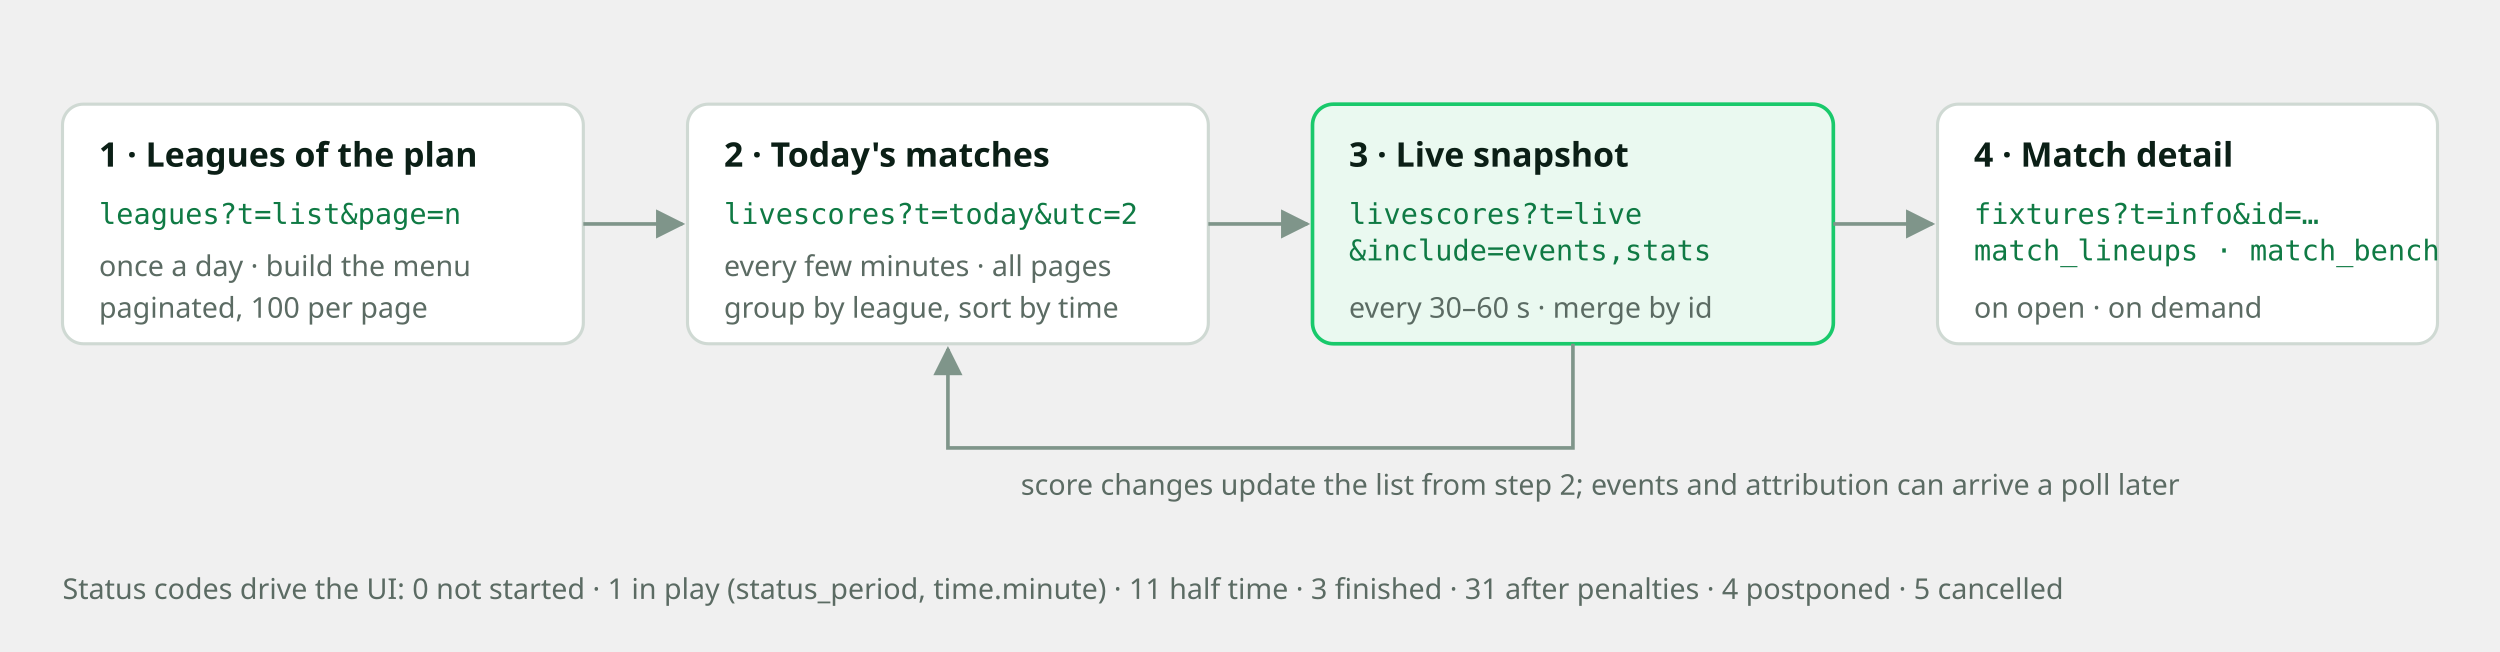
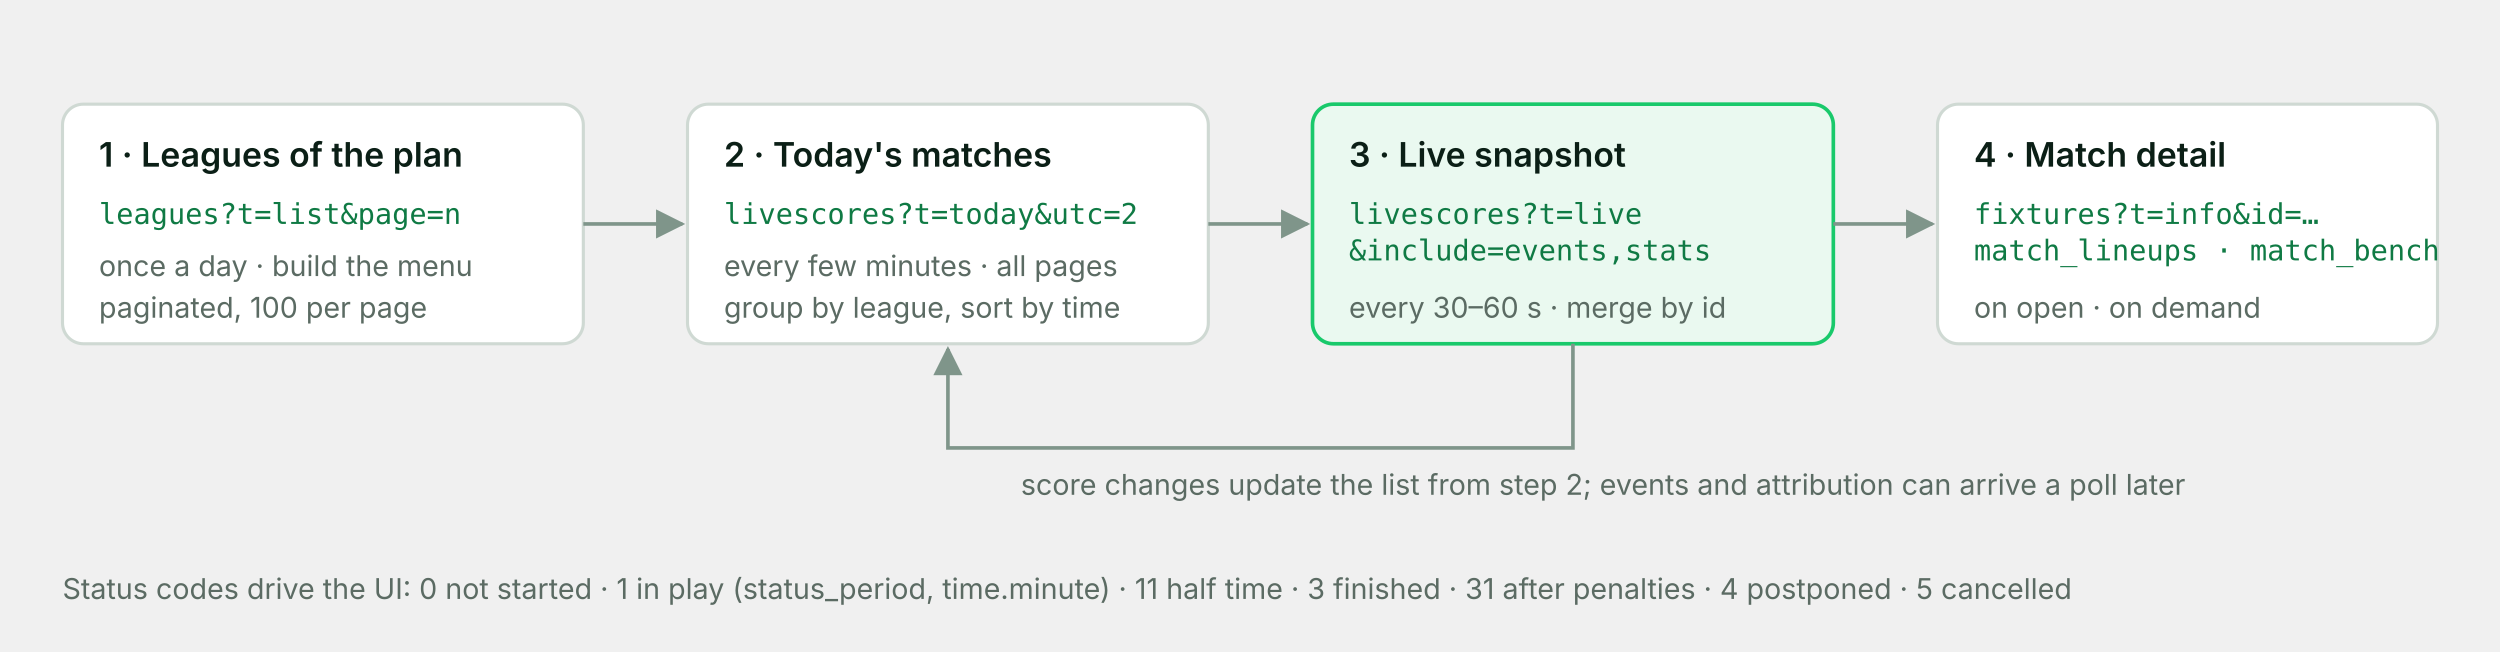
<svg xmlns="http://www.w3.org/2000/svg" viewBox="0 0 960 250" width="960" height="250" role="img" aria-label="Call sequence for a livescore screen with its polling cadence">
  <style>
    .box { fill: #ffffff; stroke: #cfd9d3; stroke-width: 1.2; rx: 8; }
    .live { fill: #eaf9f0; stroke: #19c96b; stroke-width: 1.4; rx: 8; }
-     .t { font: 600 13px 'IBM Plex Sans', 'Segoe UI', system-ui, sans-serif; fill: #0b1f16; }
+     .t { font: 600 13px 'Inter', 'Segoe UI', system-ui, sans-serif; fill: #0b1f16; }
    .s { font: 11px 'IBM Plex Mono', ui-monospace, monospace; fill: #0f7a44; }
-     .l { font: 11px 'IBM Plex Sans', system-ui, sans-serif; fill: #5b6b63; }
+     .l { font: 11px 'Inter', system-ui, sans-serif; fill: #5b6b63; }
    .a { stroke: #7f958a; stroke-width: 1.4; fill: none; marker-end: url(#m2); }
  </style>
  <defs>
    <marker id="m2" viewBox="0 0 10 10" refX="9" refY="5" markerWidth="8" markerHeight="8" orient="auto-start-reverse">
      <path d="M0 0L10 5L0 10z" fill="#7f958a" />
    </marker>
  </defs>
  <g>
    <rect class="box" x="24" y="40" width="200" height="92" />
    <text class="t" x="38" y="64">1 · Leagues of the plan</text>
    <text class="s" x="38" y="86">leagues?t=list&amp;page=n</text>
    <text class="l" x="38" y="106">once a day · build the menu</text>
    <text class="l" x="38" y="122">paginated, 100 per page</text>
  </g>
  <g>
    <rect class="box" x="264" y="40" width="200" height="92" />
    <text class="t" x="278" y="64">2 · Today's matches</text>
    <text class="s" x="278" y="86">livescores?t=today&amp;utc=2</text>
    <text class="l" x="278" y="106">every few minutes · all pages</text>
    <text class="l" x="278" y="122">group by league, sort by time</text>
  </g>
  <g>
    <rect class="live" x="504" y="40" width="200" height="92" />
    <text class="t" x="518" y="64">3 · Live snapshot</text>
    <text class="s" x="518" y="86">livescores?t=live</text>
    <text class="s" x="518" y="100">&amp;include=events,stats</text>
    <text class="l" x="518" y="122">every 30–60 s · merge by id</text>
  </g>
  <g>
    <rect class="box" x="744" y="40" width="192" height="92" />
    <text class="t" x="758" y="64">4 · Match detail</text>
    <text class="s" x="758" y="86">fixtures?t=info&amp;id=…</text>
    <text class="s" x="758" y="100">match_lineups · match_bench</text>
    <text class="l" x="758" y="122">on open · on demand</text>
  </g>
  <path class="a" d="M224 86H262" />
  <path class="a" d="M464 86H502" />
  <path class="a" d="M704 86H742" />
  <path class="a" d="M604 132V172H364V134" />
  <text class="l" x="392" y="190">score changes update the list from step 2; events and attribution can arrive a poll later</text>
  <text class="l" x="24" y="230">Status codes drive the UI: 0 not started · 1 in play (status_period, time.minute) · 11 half time · 3 finished · 31 after penalties · 4 postponed · 5 cancelled</text>
</svg>
